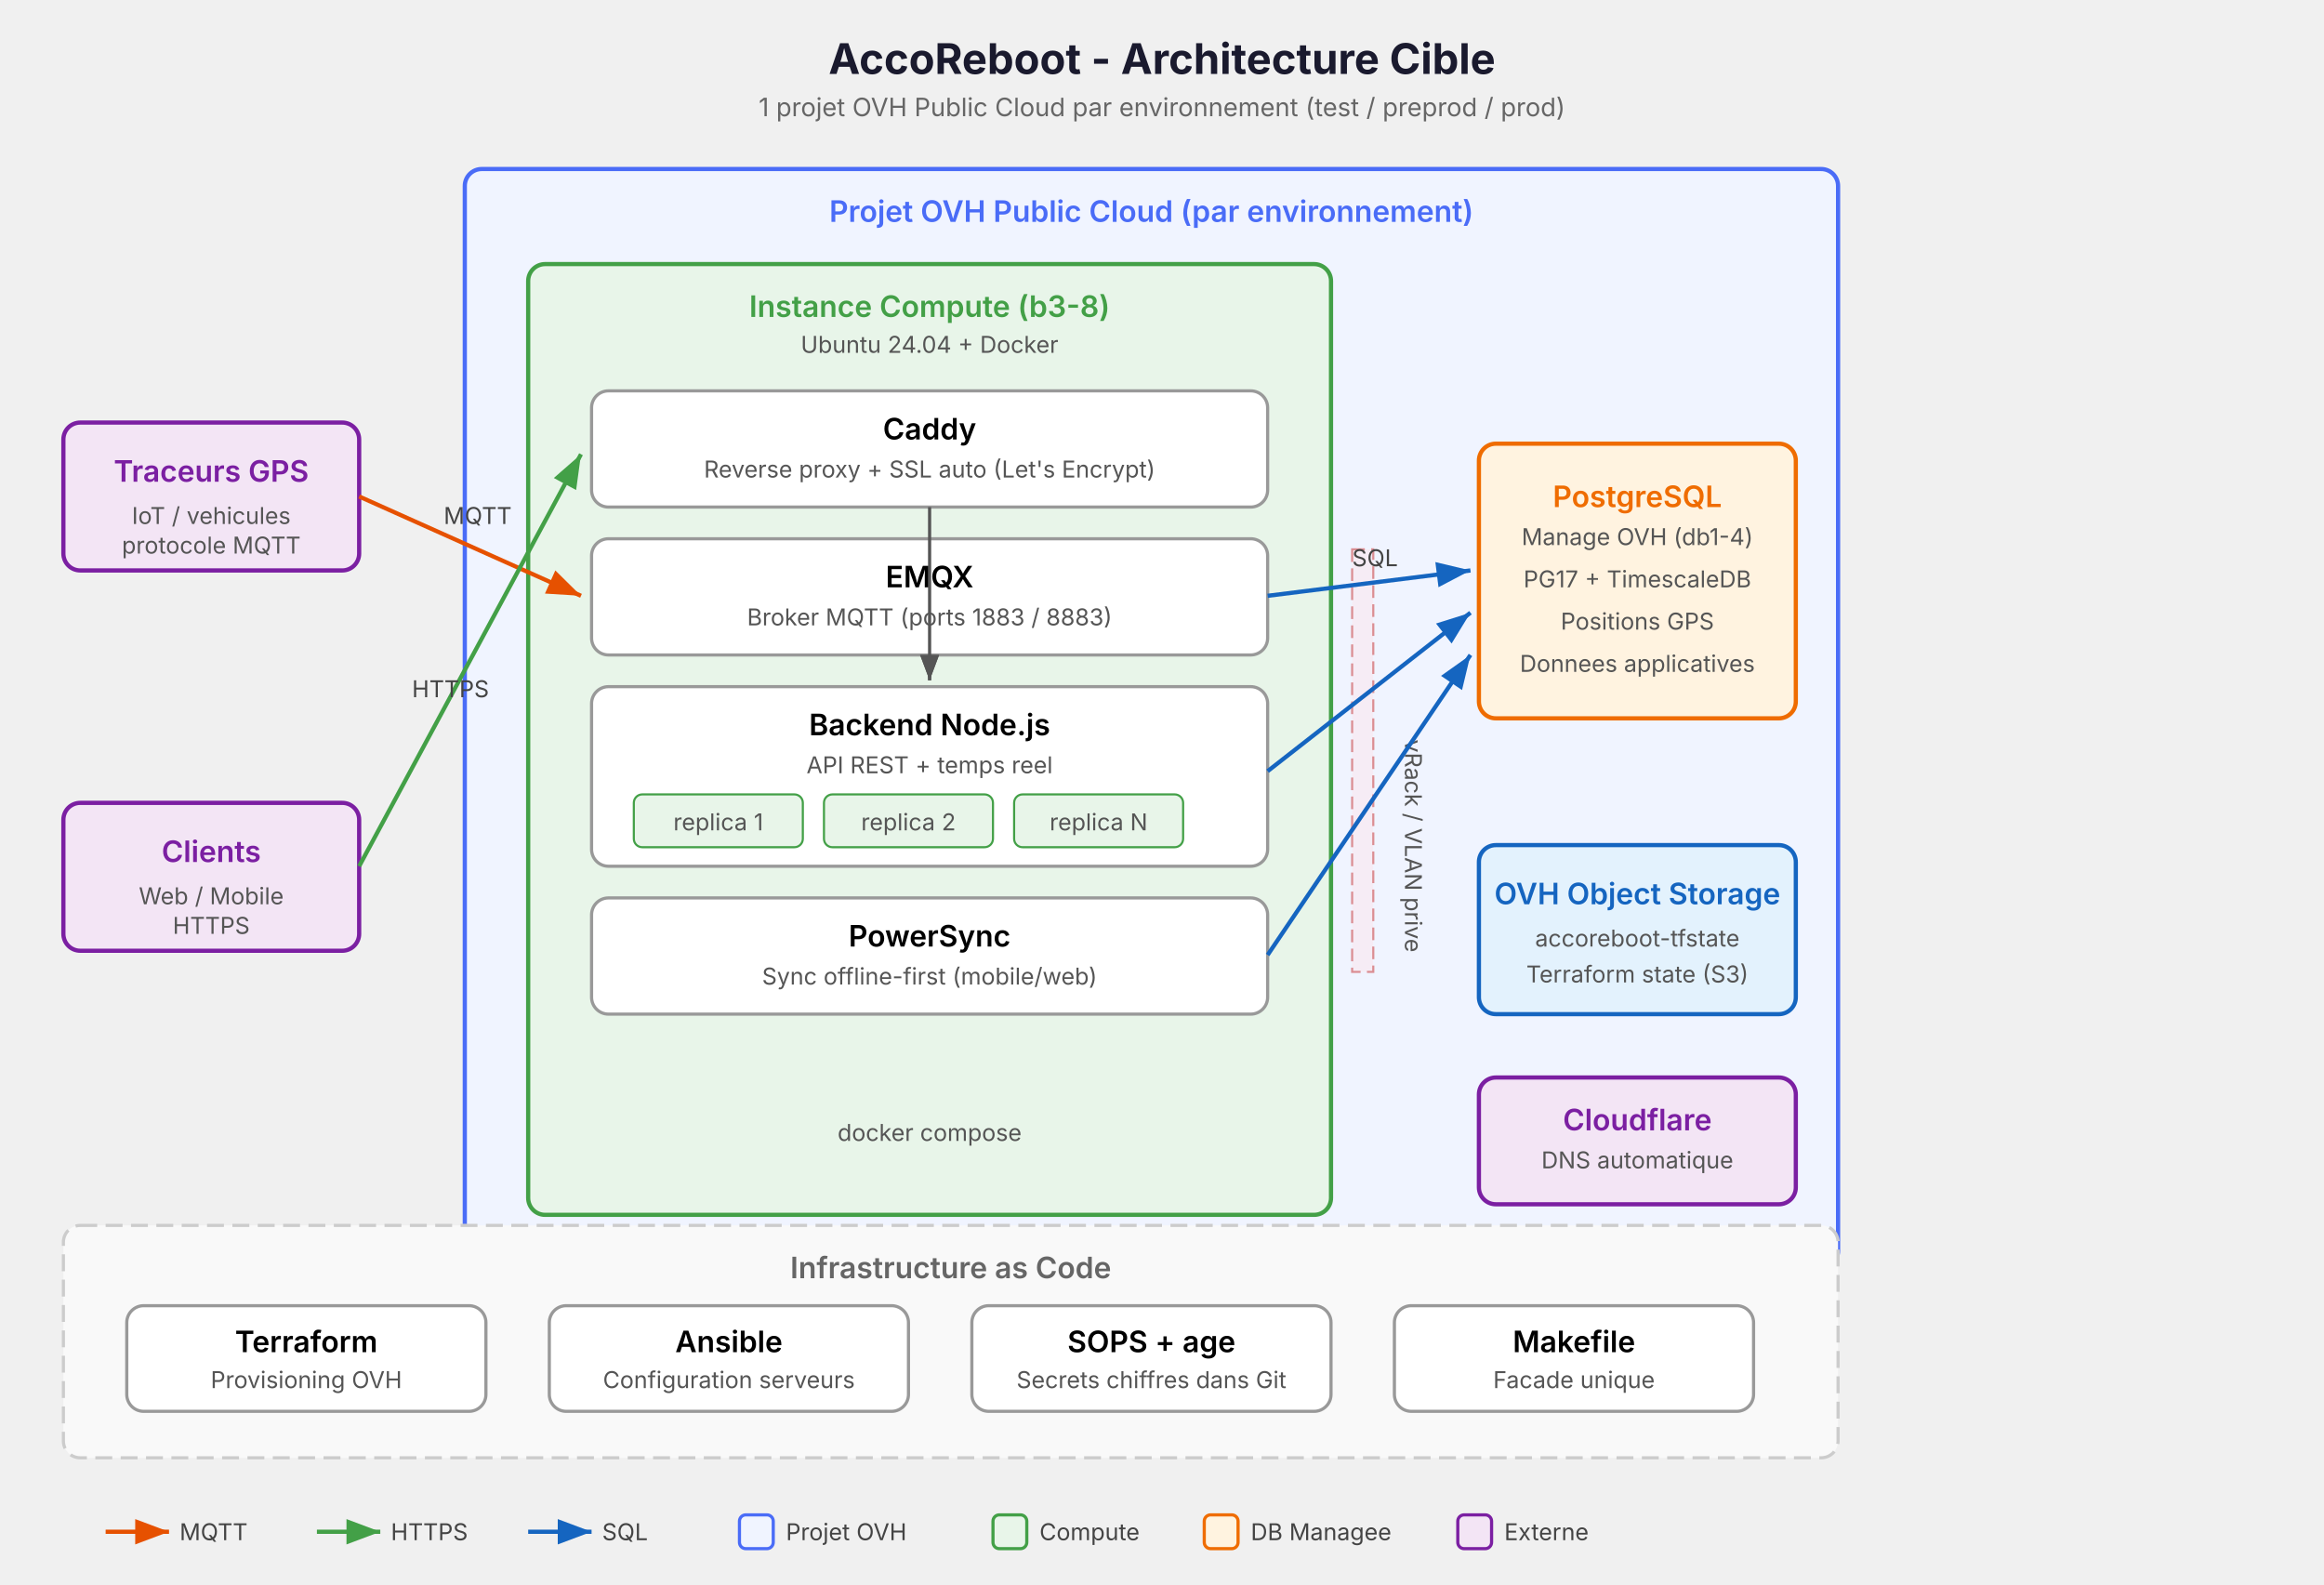
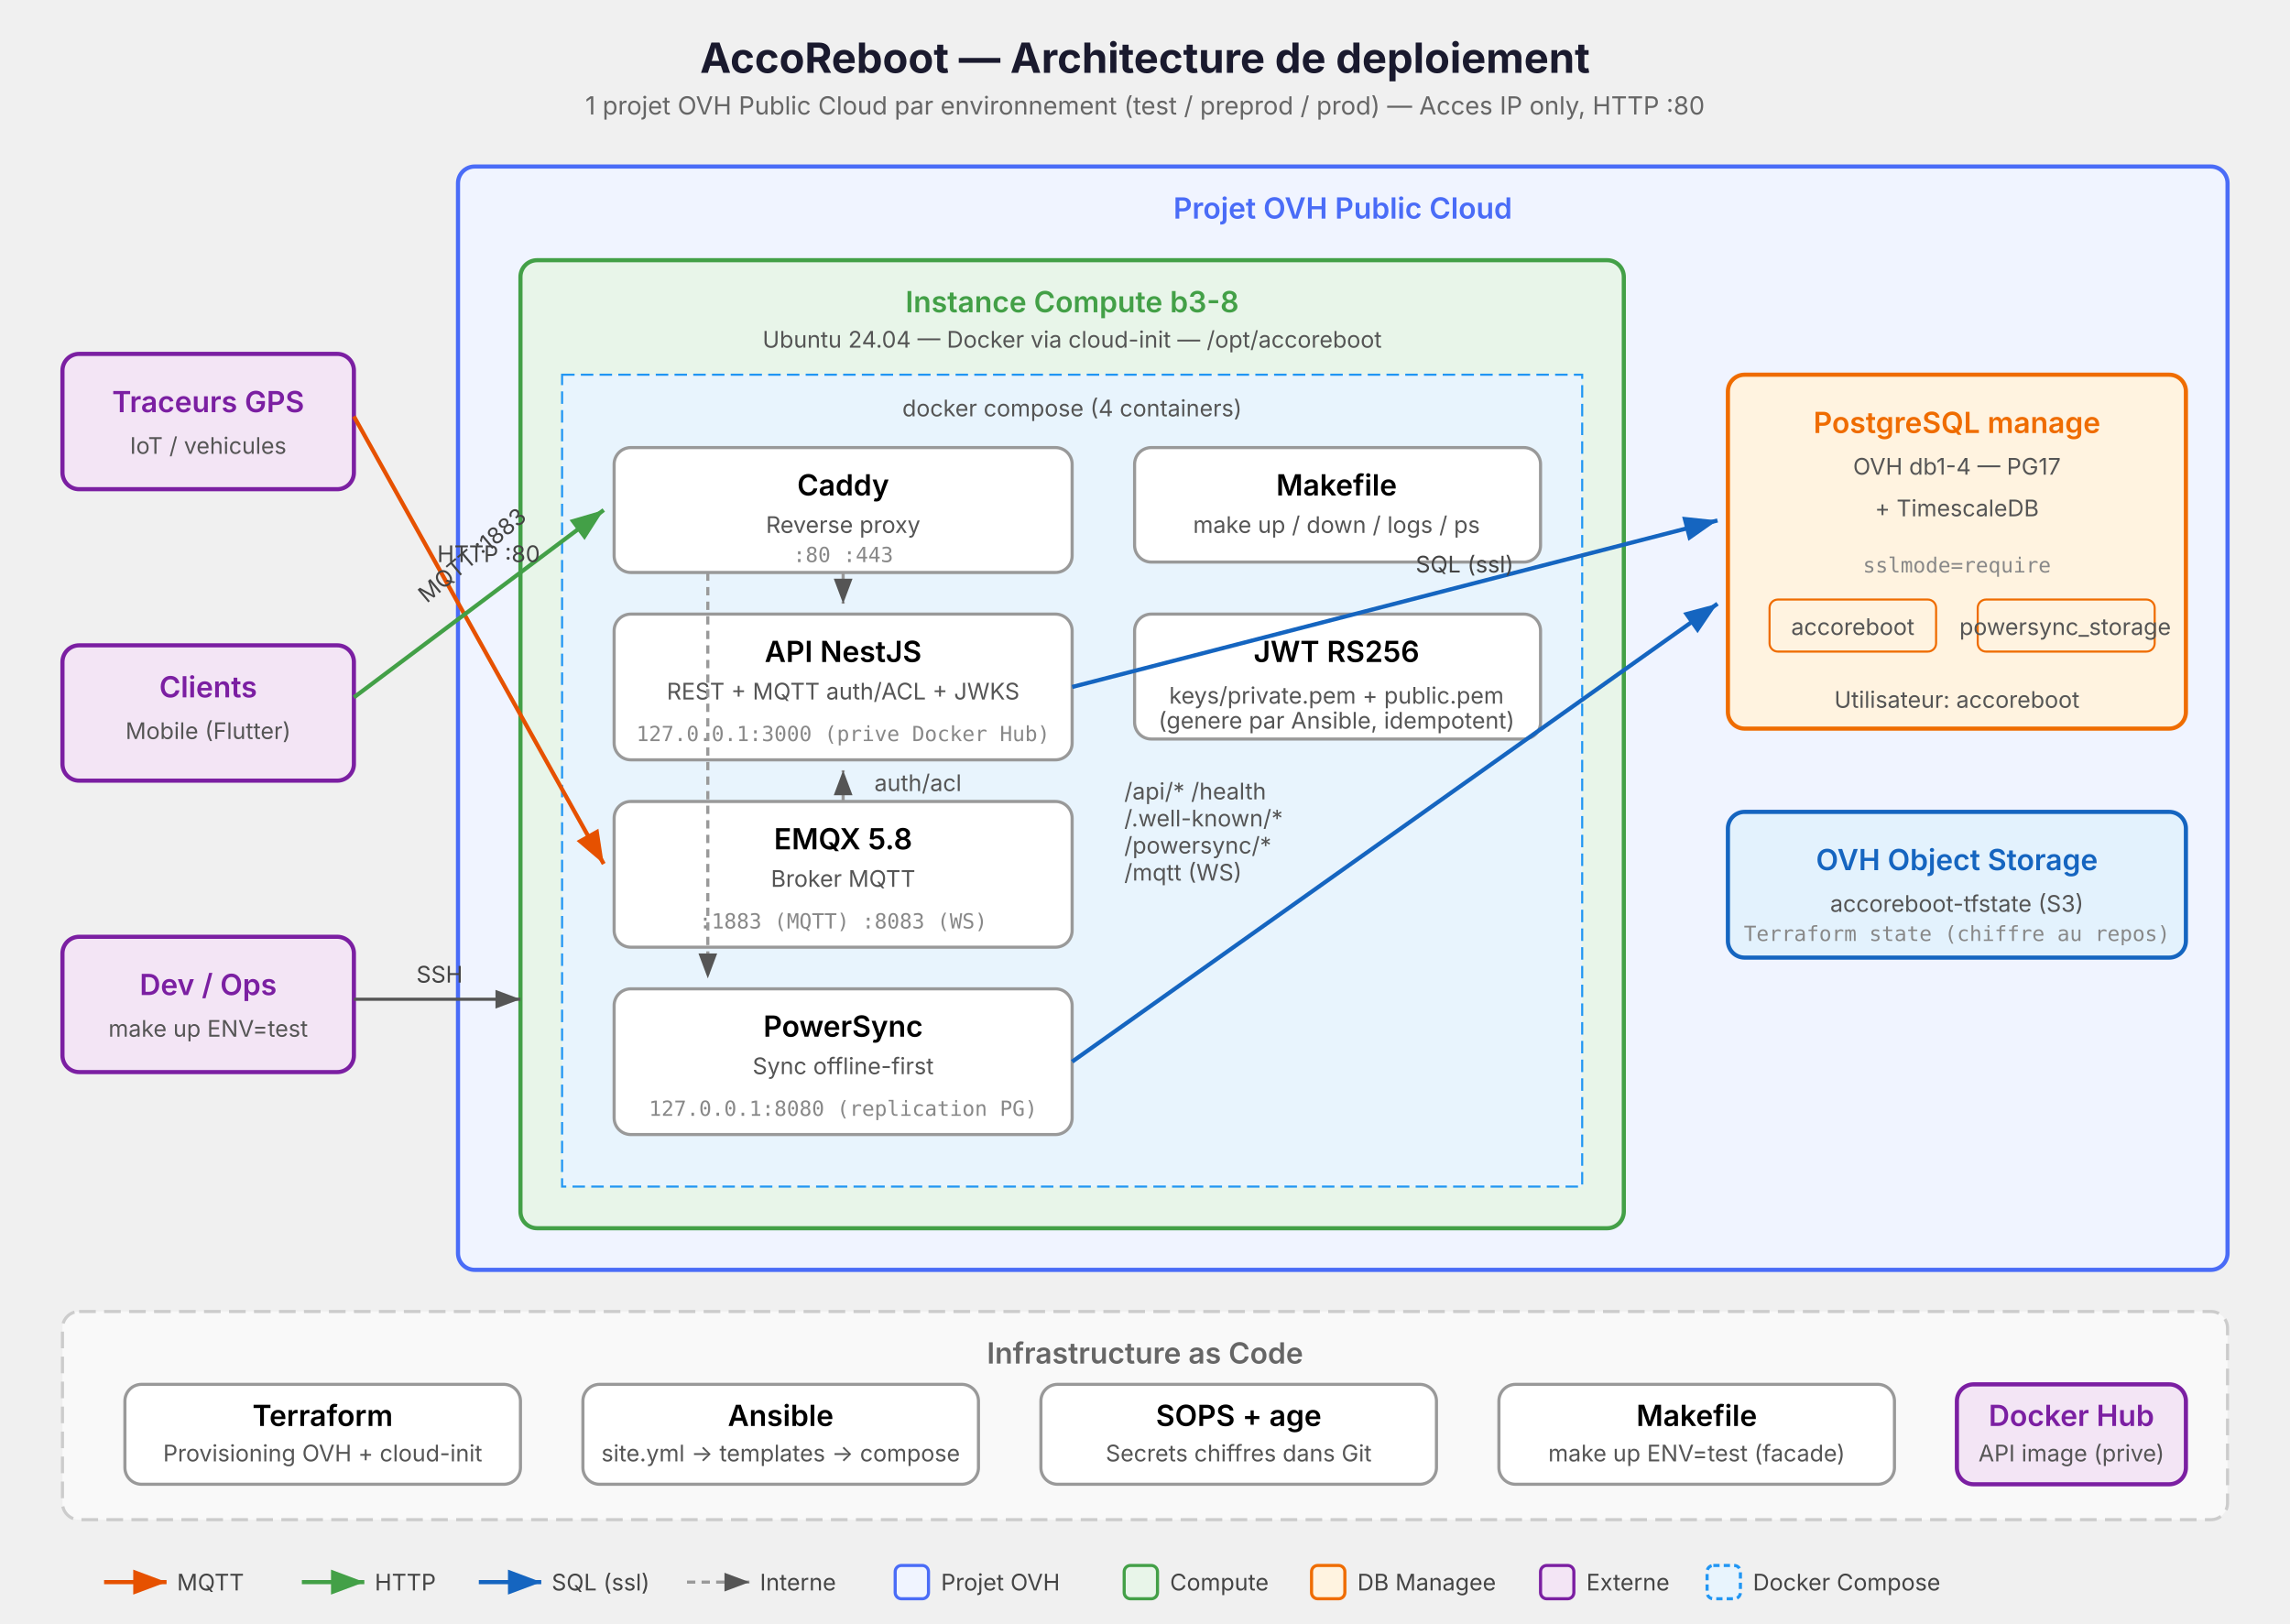
- <svg xmlns="http://www.w3.org/2000/svg" viewBox="0 0 1100 750" font-family="Inter, -apple-system, sans-serif" font-size="13">
+ <svg xmlns="http://www.w3.org/2000/svg" viewBox="0 0 1100 780" font-family="Inter, -apple-system, sans-serif" font-size="13">
  <defs>
    <style>
      .title { font-size: 20px; font-weight: 700; fill: #1a1a2e; }
      .subtitle { font-size: 12px; fill: #666; }
      .box { rx: 8; ry: 8; stroke-width: 2; }
      .box-label { font-size: 14px; font-weight: 600; }
      .box-detail { font-size: 11px; fill: #555; }
+       .box-port { font-size: 10px; fill: #888; font-family: monospace; }
      .env-box { fill: #f0f4ff; stroke: #4a6cf7; }
      .compute-box { fill: #e8f5e9; stroke: #43a047; }
      .db-box { fill: #fff3e0; stroke: #ef6c00; }
      .service-box { fill: #fff; stroke: #999; stroke-width: 1.5; }
-       .network-box { fill: #fce4ec; stroke: #c62828; stroke-dasharray: 6,3; }
      .external-box { fill: #f3e5f5; stroke: #7b1fa2; }
      .state-box { fill: #e3f2fd; stroke: #1565c0; }
+       .docker-box { fill: #e8f4fd; stroke: #2196f3; stroke-dasharray: 6,3; }
      .arrow { stroke: #555; stroke-width: 1.5; fill: none; marker-end: url(#arrowhead); }
      .arrow-mqtt { stroke: #e65100; stroke-width: 2; fill: none; marker-end: url(#arrowhead-mqtt); }
      .arrow-sql { stroke: #1565c0; stroke-width: 2; fill: none; marker-end: url(#arrowhead-sql); }
-       .arrow-https { stroke: #43a047; stroke-width: 2; fill: none; marker-end: url(#arrowhead-https); }
+       .arrow-http { stroke: #43a047; stroke-width: 2; fill: none; marker-end: url(#arrowhead-http); }
+       .arrow-internal { stroke: #999; stroke-width: 1.5; fill: none; marker-end: url(#arrowhead); stroke-dasharray: 4,3; }
      .legend-text { font-size: 11px; fill: #444; }
    </style>
    <marker id="arrowhead" markerWidth="8" markerHeight="6" refX="8" refY="3" orient="auto">
      <polygon points="0 0, 8 3, 0 6" fill="#555" />
    </marker>
    <marker id="arrowhead-mqtt" markerWidth="8" markerHeight="6" refX="8" refY="3" orient="auto">
      <polygon points="0 0, 8 3, 0 6" fill="#e65100" />
    </marker>
    <marker id="arrowhead-sql" markerWidth="8" markerHeight="6" refX="8" refY="3" orient="auto">
      <polygon points="0 0, 8 3, 0 6" fill="#1565c0" />
    </marker>
-     <marker id="arrowhead-https" markerWidth="8" markerHeight="6" refX="8" refY="3" orient="auto">
+     <marker id="arrowhead-http" markerWidth="8" markerHeight="6" refX="8" refY="3" orient="auto">
      <polygon points="0 0, 8 3, 0 6" fill="#43a047" />
    </marker>
  </defs>
-   <text x="550" y="35" text-anchor="middle" class="title">AccoReboot - Architecture Cible</text>
-   <text x="550" y="55" text-anchor="middle" class="subtitle">1 projet OVH Public Cloud par environnement (test / preprod / prod)</text>
-   <rect x="30" y="200" width="140" height="70" class="box external-box" />
-   <text x="100" y="228" text-anchor="middle" class="box-label" fill="#7b1fa2">Traceurs GPS</text>
-   <text x="100" y="248" text-anchor="middle" class="box-detail">IoT / vehicules</text>
-   <text x="100" y="262" text-anchor="middle" class="box-detail">protocole MQTT</text>
-   <rect x="30" y="380" width="140" height="70" class="box external-box" />
-   <text x="100" y="408" text-anchor="middle" class="box-label" fill="#7b1fa2">Clients</text>
-   <text x="100" y="428" text-anchor="middle" class="box-detail">Web / Mobile</text>
-   <text x="100" y="442" text-anchor="middle" class="box-detail">HTTPS</text>
-   <rect x="220" y="80" width="650" height="520" class="box env-box" />
-   <text x="545" y="105" text-anchor="middle" class="box-label" fill="#4a6cf7">Projet OVH Public Cloud (par environnement)</text>
-   <rect x="250" y="125" width="380" height="450" class="box compute-box" />
-   <text x="440" y="150" text-anchor="middle" class="box-label" fill="#43a047">Instance Compute (b3-8)</text>
-   <text x="440" y="167" text-anchor="middle" class="box-detail">Ubuntu 24.04 + Docker</text>
-   <rect x="280" y="185" width="320" height="55" class="box service-box" />
-   <text x="440" y="208" text-anchor="middle" class="box-label">Caddy</text>
-   <text x="440" y="226" text-anchor="middle" class="box-detail">Reverse proxy + SSL auto (Let's Encrypt)</text>
-   <rect x="280" y="255" width="320" height="55" class="box service-box" />
-   <text x="440" y="278" text-anchor="middle" class="box-label">EMQX</text>
-   <text x="440" y="296" text-anchor="middle" class="box-detail">Broker MQTT (ports 1883 / 8883)</text>
-   <rect x="280" y="325" width="320" height="85" class="box service-box" />
-   <text x="440" y="348" text-anchor="middle" class="box-label">Backend Node.js</text>
-   <text x="440" y="366" text-anchor="middle" class="box-detail">API REST + temps reel</text>
-   <rect x="300" y="376" width="80" height="25" rx="4" ry="4" fill="#e8f5e9" stroke="#43a047" stroke-width="1" />
-   <text x="340" y="393" text-anchor="middle" class="box-detail">replica 1</text>
-   <rect x="390" y="376" width="80" height="25" rx="4" ry="4" fill="#e8f5e9" stroke="#43a047" stroke-width="1" />
-   <text x="430" y="393" text-anchor="middle" class="box-detail">replica 2</text>
-   <rect x="480" y="376" width="80" height="25" rx="4" ry="4" fill="#e8f5e9" stroke="#43a047" stroke-width="1" />
-   <text x="520" y="393" text-anchor="middle" class="box-detail">replica N</text>
-   <rect x="280" y="425" width="320" height="55" class="box service-box" />
-   <text x="440" y="448" text-anchor="middle" class="box-label">PowerSync</text>
-   <text x="440" y="466" text-anchor="middle" class="box-detail">Sync offline-first (mobile/web)</text>
-   <text x="440" y="540" text-anchor="middle" class="box-detail" fill="#43a047">docker compose</text>
-   <rect x="640" y="260" width="10" height="200" class="network-box" fill="#fce4ec" opacity="0.5" />
-   <text x="665" y="350" class="box-detail" fill="#c62828" transform="rotate(90, 665, 350)">vRack / VLAN prive</text>
-   <rect x="700" y="210" width="150" height="130" class="box db-box" />
-   <text x="775" y="240" text-anchor="middle" class="box-label" fill="#ef6c00">PostgreSQL</text>
-   <text x="775" y="258" text-anchor="middle" class="box-detail">Manage OVH (db1-4)</text>
-   <text x="775" y="278" text-anchor="middle" class="box-detail">PG17 + TimescaleDB</text>
-   <text x="775" y="298" text-anchor="middle" class="box-detail">Positions GPS</text>
-   <text x="775" y="318" text-anchor="middle" class="box-detail">Donnees applicatives</text>
-   <rect x="700" y="400" width="150" height="80" class="box state-box" />
-   <text x="775" y="428" text-anchor="middle" class="box-label" fill="#1565c0">OVH Object Storage</text>
-   <text x="775" y="448" text-anchor="middle" class="box-detail">accoreboot-tfstate</text>
-   <text x="775" y="465" text-anchor="middle" class="box-detail">Terraform state (S3)</text>
-   <rect x="700" y="510" width="150" height="60" class="box external-box" />
-   <text x="775" y="535" text-anchor="middle" class="box-label" fill="#7b1fa2">Cloudflare</text>
-   <text x="775" y="553" text-anchor="middle" class="box-detail">DNS automatique</text>
-   <path d="M 170,235 L 275,282" class="arrow-mqtt" />
-   <text x="210" y="248" class="legend-text" fill="#e65100">MQTT</text>
-   <path d="M 170,410 L 275,215" class="arrow-https" />
-   <text x="195" y="330" class="legend-text" fill="#43a047">HTTPS</text>
-   <path d="M 440,240 L 440,322" class="arrow" />
-   <path d="M 440,310 L 440,322" class="arrow" />
-   <path d="M 600,282 L 696,270" class="arrow-sql" />
-   <text x="640" y="268" class="legend-text" fill="#1565c0">SQL</text>
-   <path d="M 600,365 L 696,290" class="arrow-sql" />
-   <path d="M 600,452 L 696,310" class="arrow-sql" />
-   <rect x="30" y="580" width="840" height="110" rx="8" ry="8" fill="#f9f9f9" stroke="#ccc" stroke-width="1.5" stroke-dasharray="8,4" />
-   <text x="450" y="605" text-anchor="middle" class="box-label" fill="#666">Infrastructure as Code</text>
-   <rect x="60" y="618" width="170" height="50" class="box service-box" />
-   <text x="145" y="640" text-anchor="middle" class="box-label">Terraform</text>
-   <text x="145" y="657" text-anchor="middle" class="box-detail">Provisioning OVH</text>
-   <rect x="260" y="618" width="170" height="50" class="box service-box" />
-   <text x="345" y="640" text-anchor="middle" class="box-label">Ansible</text>
-   <text x="345" y="657" text-anchor="middle" class="box-detail">Configuration serveurs</text>
-   <rect x="460" y="618" width="170" height="50" class="box service-box" />
-   <text x="545" y="640" text-anchor="middle" class="box-label">SOPS + age</text>
-   <text x="545" y="657" text-anchor="middle" class="box-detail">Secrets chiffres dans Git</text>
-   <rect x="660" y="618" width="170" height="50" class="box service-box" />
-   <text x="745" y="640" text-anchor="middle" class="box-label">Makefile</text>
-   <text x="745" y="657" text-anchor="middle" class="box-detail">Facade unique</text>
-   <rect x="30" y="710" width="840" height="30" rx="4" ry="4" fill="none" />
-   <line x1="50" y1="725" x2="80" y2="725" class="arrow-mqtt" stroke-width="2" />
-   <text x="85" y="729" class="legend-text">MQTT</text>
-   <line x1="150" y1="725" x2="180" y2="725" class="arrow-https" stroke-width="2" />
-   <text x="185" y="729" class="legend-text">HTTPS</text>
-   <line x1="250" y1="725" x2="280" y2="725" class="arrow-sql" stroke-width="2" />
-   <text x="285" y="729" class="legend-text">SQL</text>
-   <rect x="350" y="717" width="16" height="16" rx="3" ry="3" fill="#f0f4ff" stroke="#4a6cf7" stroke-width="1.5" />
-   <text x="372" y="729" class="legend-text">Projet OVH</text>
-   <rect x="470" y="717" width="16" height="16" rx="3" ry="3" fill="#e8f5e9" stroke="#43a047" stroke-width="1.5" />
-   <text x="492" y="729" class="legend-text">Compute</text>
-   <rect x="570" y="717" width="16" height="16" rx="3" ry="3" fill="#fff3e0" stroke="#ef6c00" stroke-width="1.5" />
-   <text x="592" y="729" class="legend-text">DB Managee</text>
-   <rect x="690" y="717" width="16" height="16" rx="3" ry="3" fill="#f3e5f5" stroke="#7b1fa2" stroke-width="1.5" />
-   <text x="712" y="729" class="legend-text">Externe</text>
+   <text x="550" y="35" text-anchor="middle" class="title">AccoReboot — Architecture de deploiement</text>
+   <text x="550" y="55" text-anchor="middle" class="subtitle">1 projet OVH Public Cloud par environnement (test / preprod / prod) — Acces IP only, HTTP :80</text>
+   <rect x="30" y="170" width="140" height="65" class="box external-box" />
+   <text x="100" y="198" text-anchor="middle" class="box-label" fill="#7b1fa2">Traceurs GPS</text>
+   <text x="100" y="218" text-anchor="middle" class="box-detail">IoT / vehicules</text>
+   <rect x="30" y="310" width="140" height="65" class="box external-box" />
+   <text x="100" y="335" text-anchor="middle" class="box-label" fill="#7b1fa2">Clients</text>
+   <text x="100" y="355" text-anchor="middle" class="box-detail">Mobile (Flutter)</text>
+   <rect x="30" y="450" width="140" height="65" class="box external-box" />
+   <text x="100" y="478" text-anchor="middle" class="box-label" fill="#7b1fa2">Dev / Ops</text>
+   <text x="100" y="498" text-anchor="middle" class="box-detail">make up ENV=test</text>
+   <rect x="220" y="80" width="850" height="530" class="box env-box" />
+   <text x="645" y="105" text-anchor="middle" class="box-label" fill="#4a6cf7">Projet OVH Public Cloud</text>
+   <rect x="250" y="125" width="530" height="465" class="box compute-box" />
+   <text x="515" y="150" text-anchor="middle" class="box-label" fill="#43a047">Instance Compute b3-8</text>
+   <text x="515" y="167" text-anchor="middle" class="box-detail">Ubuntu 24.04 — Docker via cloud-init — /opt/accoreboot</text>
+   <rect x="270" y="180" width="490" height="390" class="docker-box" />
+   <text x="515" y="200" text-anchor="middle" class="box-detail" fill="#2196f3">docker compose (4 containers)</text>
+   <rect x="295" y="215" width="220" height="60" class="box service-box" />
+   <text x="405" y="238" text-anchor="middle" class="box-label">Caddy</text>
+   <text x="405" y="256" text-anchor="middle" class="box-detail">Reverse proxy</text>
+   <text x="405" y="270" text-anchor="middle" class="box-port">:80  :443</text>
+   <rect x="295" y="295" width="220" height="70" class="box service-box" />
+   <text x="405" y="318" text-anchor="middle" class="box-label">API NestJS</text>
+   <text x="405" y="336" text-anchor="middle" class="box-detail">REST + MQTT auth/ACL + JWKS</text>
+   <text x="405" y="356" text-anchor="middle" class="box-port">127.0.0.1:3000 (prive Docker Hub)</text>
+   <rect x="295" y="385" width="220" height="70" class="box service-box" />
+   <text x="405" y="408" text-anchor="middle" class="box-label">EMQX 5.8</text>
+   <text x="405" y="426" text-anchor="middle" class="box-detail">Broker MQTT</text>
+   <text x="405" y="446" text-anchor="middle" class="box-port">:1883 (MQTT)  :8083 (WS)</text>
+   <rect x="295" y="475" width="220" height="70" class="box service-box" />
+   <text x="405" y="498" text-anchor="middle" class="box-label">PowerSync</text>
+   <text x="405" y="516" text-anchor="middle" class="box-detail">Sync offline-first</text>
+   <text x="405" y="536" text-anchor="middle" class="box-port">127.0.0.1:8080 (replication PG)</text>
+   <rect x="545" y="295" width="195" height="60" class="box service-box" />
+   <text x="642" y="318" text-anchor="middle" class="box-label">JWT RS256</text>
+   <text x="642" y="338" text-anchor="middle" class="box-detail">keys/private.pem + public.pem</text>
+   <text x="642" y="350" text-anchor="middle" class="box-detail">(genere par Ansible, idempotent)</text>
+   <rect x="545" y="215" width="195" height="55" class="box service-box" />
+   <text x="642" y="238" text-anchor="middle" class="box-label">Makefile</text>
+   <text x="642" y="256" text-anchor="middle" class="box-detail">make up / down / logs / ps</text>
+   <rect x="830" y="180" width="220" height="170" class="box db-box" />
+   <text x="940" y="208" text-anchor="middle" class="box-label" fill="#ef6c00">PostgreSQL manage</text>
+   <text x="940" y="228" text-anchor="middle" class="box-detail">OVH db1-4 — PG17</text>
+   <text x="940" y="248" text-anchor="middle" class="box-detail">+ TimescaleDB</text>
+   <text x="940" y="275" text-anchor="middle" class="box-port">sslmode=require</text>
+   <rect x="850" y="288" width="80" height="25" rx="4" ry="4" fill="#fff3e0" stroke="#ef6c00" stroke-width="1" />
+   <text x="890" y="305" text-anchor="middle" class="box-detail">accoreboot</text>
+   <rect x="950" y="288" width="85" height="25" rx="4" ry="4" fill="#fff3e0" stroke="#ef6c00" stroke-width="1" />
+   <text x="992" y="305" text-anchor="middle" class="box-detail" font-size="10">powersync_storage</text>
+   <text x="940" y="340" text-anchor="middle" class="box-detail">Utilisateur: accoreboot</text>
+   <rect x="830" y="390" width="220" height="70" class="box state-box" />
+   <text x="940" y="418" text-anchor="middle" class="box-label" fill="#1565c0">OVH Object Storage</text>
+   <text x="940" y="438" text-anchor="middle" class="box-detail">accoreboot-tfstate (S3)</text>
+   <text x="940" y="452" text-anchor="middle" class="box-port">Terraform state (chiffre au repos)</text>
+   <path d="M 170,200 L 290,415" class="arrow-mqtt" />
+   <text x="205" y="290" class="legend-text" fill="#e65100" transform="rotate(-40, 205, 290)">MQTT :1883</text>
+   <path d="M 170,335 L 290,245" class="arrow-http" />
+   <text x="210" y="270" class="legend-text" fill="#43a047">HTTP :80</text>
+   <path d="M 170,480 L 250,480" class="arrow" />
+   <text x="200" y="472" class="legend-text">SSH</text>
+   <path d="M 405,275 L 405,290" class="arrow-internal" />
+   <text x="540" y="384" text-anchor="start" class="box-detail" fill="#999">/api/* /health</text>
+   <text x="540" y="397" text-anchor="start" class="box-detail" fill="#999">/.well-known/*</text>
+   <path d="M 340,275 L 340,470" class="arrow-internal" />
+   <text x="540" y="410" text-anchor="start" class="box-detail" fill="#999">/powersync/*</text>
+   <text x="540" y="423" text-anchor="start" class="box-detail" fill="#999">/mqtt (WS)</text>
+   <path d="M 405,385 L 405,370" class="arrow-internal" />
+   <text x="420" y="380" class="box-detail" fill="#999">auth/acl</text>
+   <path d="M 515,330 L 825,250" class="arrow-sql" />
+   <text x="680" y="275" class="legend-text" fill="#1565c0">SQL (ssl)</text>
+   <path d="M 515,510 L 825,290" class="arrow-sql" />
+   <rect x="30" y="630" width="1040" height="100" rx="8" ry="8" fill="#f9f9f9" stroke="#ccc" stroke-width="1.5" stroke-dasharray="8,4" />
+   <text x="550" y="655" text-anchor="middle" class="box-label" fill="#666">Infrastructure as Code</text>
+   <rect x="60" y="665" width="190" height="48" class="box service-box" />
+   <text x="155" y="685" text-anchor="middle" class="box-label">Terraform</text>
+   <text x="155" y="702" text-anchor="middle" class="box-detail">Provisioning OVH + cloud-init</text>
+   <rect x="280" y="665" width="190" height="48" class="box service-box" />
+   <text x="375" y="685" text-anchor="middle" class="box-label">Ansible</text>
+   <text x="375" y="702" text-anchor="middle" class="box-detail">site.yml → templates → compose</text>
+   <rect x="500" y="665" width="190" height="48" class="box service-box" />
+   <text x="595" y="685" text-anchor="middle" class="box-label">SOPS + age</text>
+   <text x="595" y="702" text-anchor="middle" class="box-detail">Secrets chiffres dans Git</text>
+   <rect x="720" y="665" width="190" height="48" class="box service-box" />
+   <text x="815" y="685" text-anchor="middle" class="box-label">Makefile</text>
+   <text x="815" y="702" text-anchor="middle" class="box-detail">make up ENV=test (facade)</text>
+   <rect x="940" y="665" width="110" height="48" class="box external-box" />
+   <text x="995" y="685" text-anchor="middle" class="box-label" fill="#7b1fa2">Docker Hub</text>
+   <text x="995" y="702" text-anchor="middle" class="box-detail">API image (prive)</text>
+   <rect x="30" y="745" width="1040" height="28" rx="4" ry="4" fill="none" />
+   <line x1="50" y1="760" x2="80" y2="760" class="arrow-mqtt" stroke-width="2" />
+   <text x="85" y="764" class="legend-text">MQTT</text>
+   <line x1="145" y1="760" x2="175" y2="760" class="arrow-http" stroke-width="2" />
+   <text x="180" y="764" class="legend-text">HTTP</text>
+   <line x1="230" y1="760" x2="260" y2="760" class="arrow-sql" stroke-width="2" />
+   <text x="265" y="764" class="legend-text">SQL (ssl)</text>
+   <line x1="330" y1="760" x2="360" y2="760" class="arrow-internal" />
+   <text x="365" y="764" class="legend-text">Interne</text>
+   <rect x="430" y="752" width="16" height="16" rx="3" ry="3" fill="#f0f4ff" stroke="#4a6cf7" stroke-width="1.5" />
+   <text x="452" y="764" class="legend-text">Projet OVH</text>
+   <rect x="540" y="752" width="16" height="16" rx="3" ry="3" fill="#e8f5e9" stroke="#43a047" stroke-width="1.5" />
+   <text x="562" y="764" class="legend-text">Compute</text>
+   <rect x="630" y="752" width="16" height="16" rx="3" ry="3" fill="#fff3e0" stroke="#ef6c00" stroke-width="1.5" />
+   <text x="652" y="764" class="legend-text">DB Managee</text>
+   <rect x="740" y="752" width="16" height="16" rx="3" ry="3" fill="#f3e5f5" stroke="#7b1fa2" stroke-width="1.5" />
+   <text x="762" y="764" class="legend-text">Externe</text>
+   <rect x="820" y="752" width="16" height="16" rx="3" ry="3" fill="#e8f4fd" stroke="#2196f3" stroke-width="1.5" stroke-dasharray="3,2" />
+   <text x="842" y="764" class="legend-text">Docker Compose</text>
</svg>
